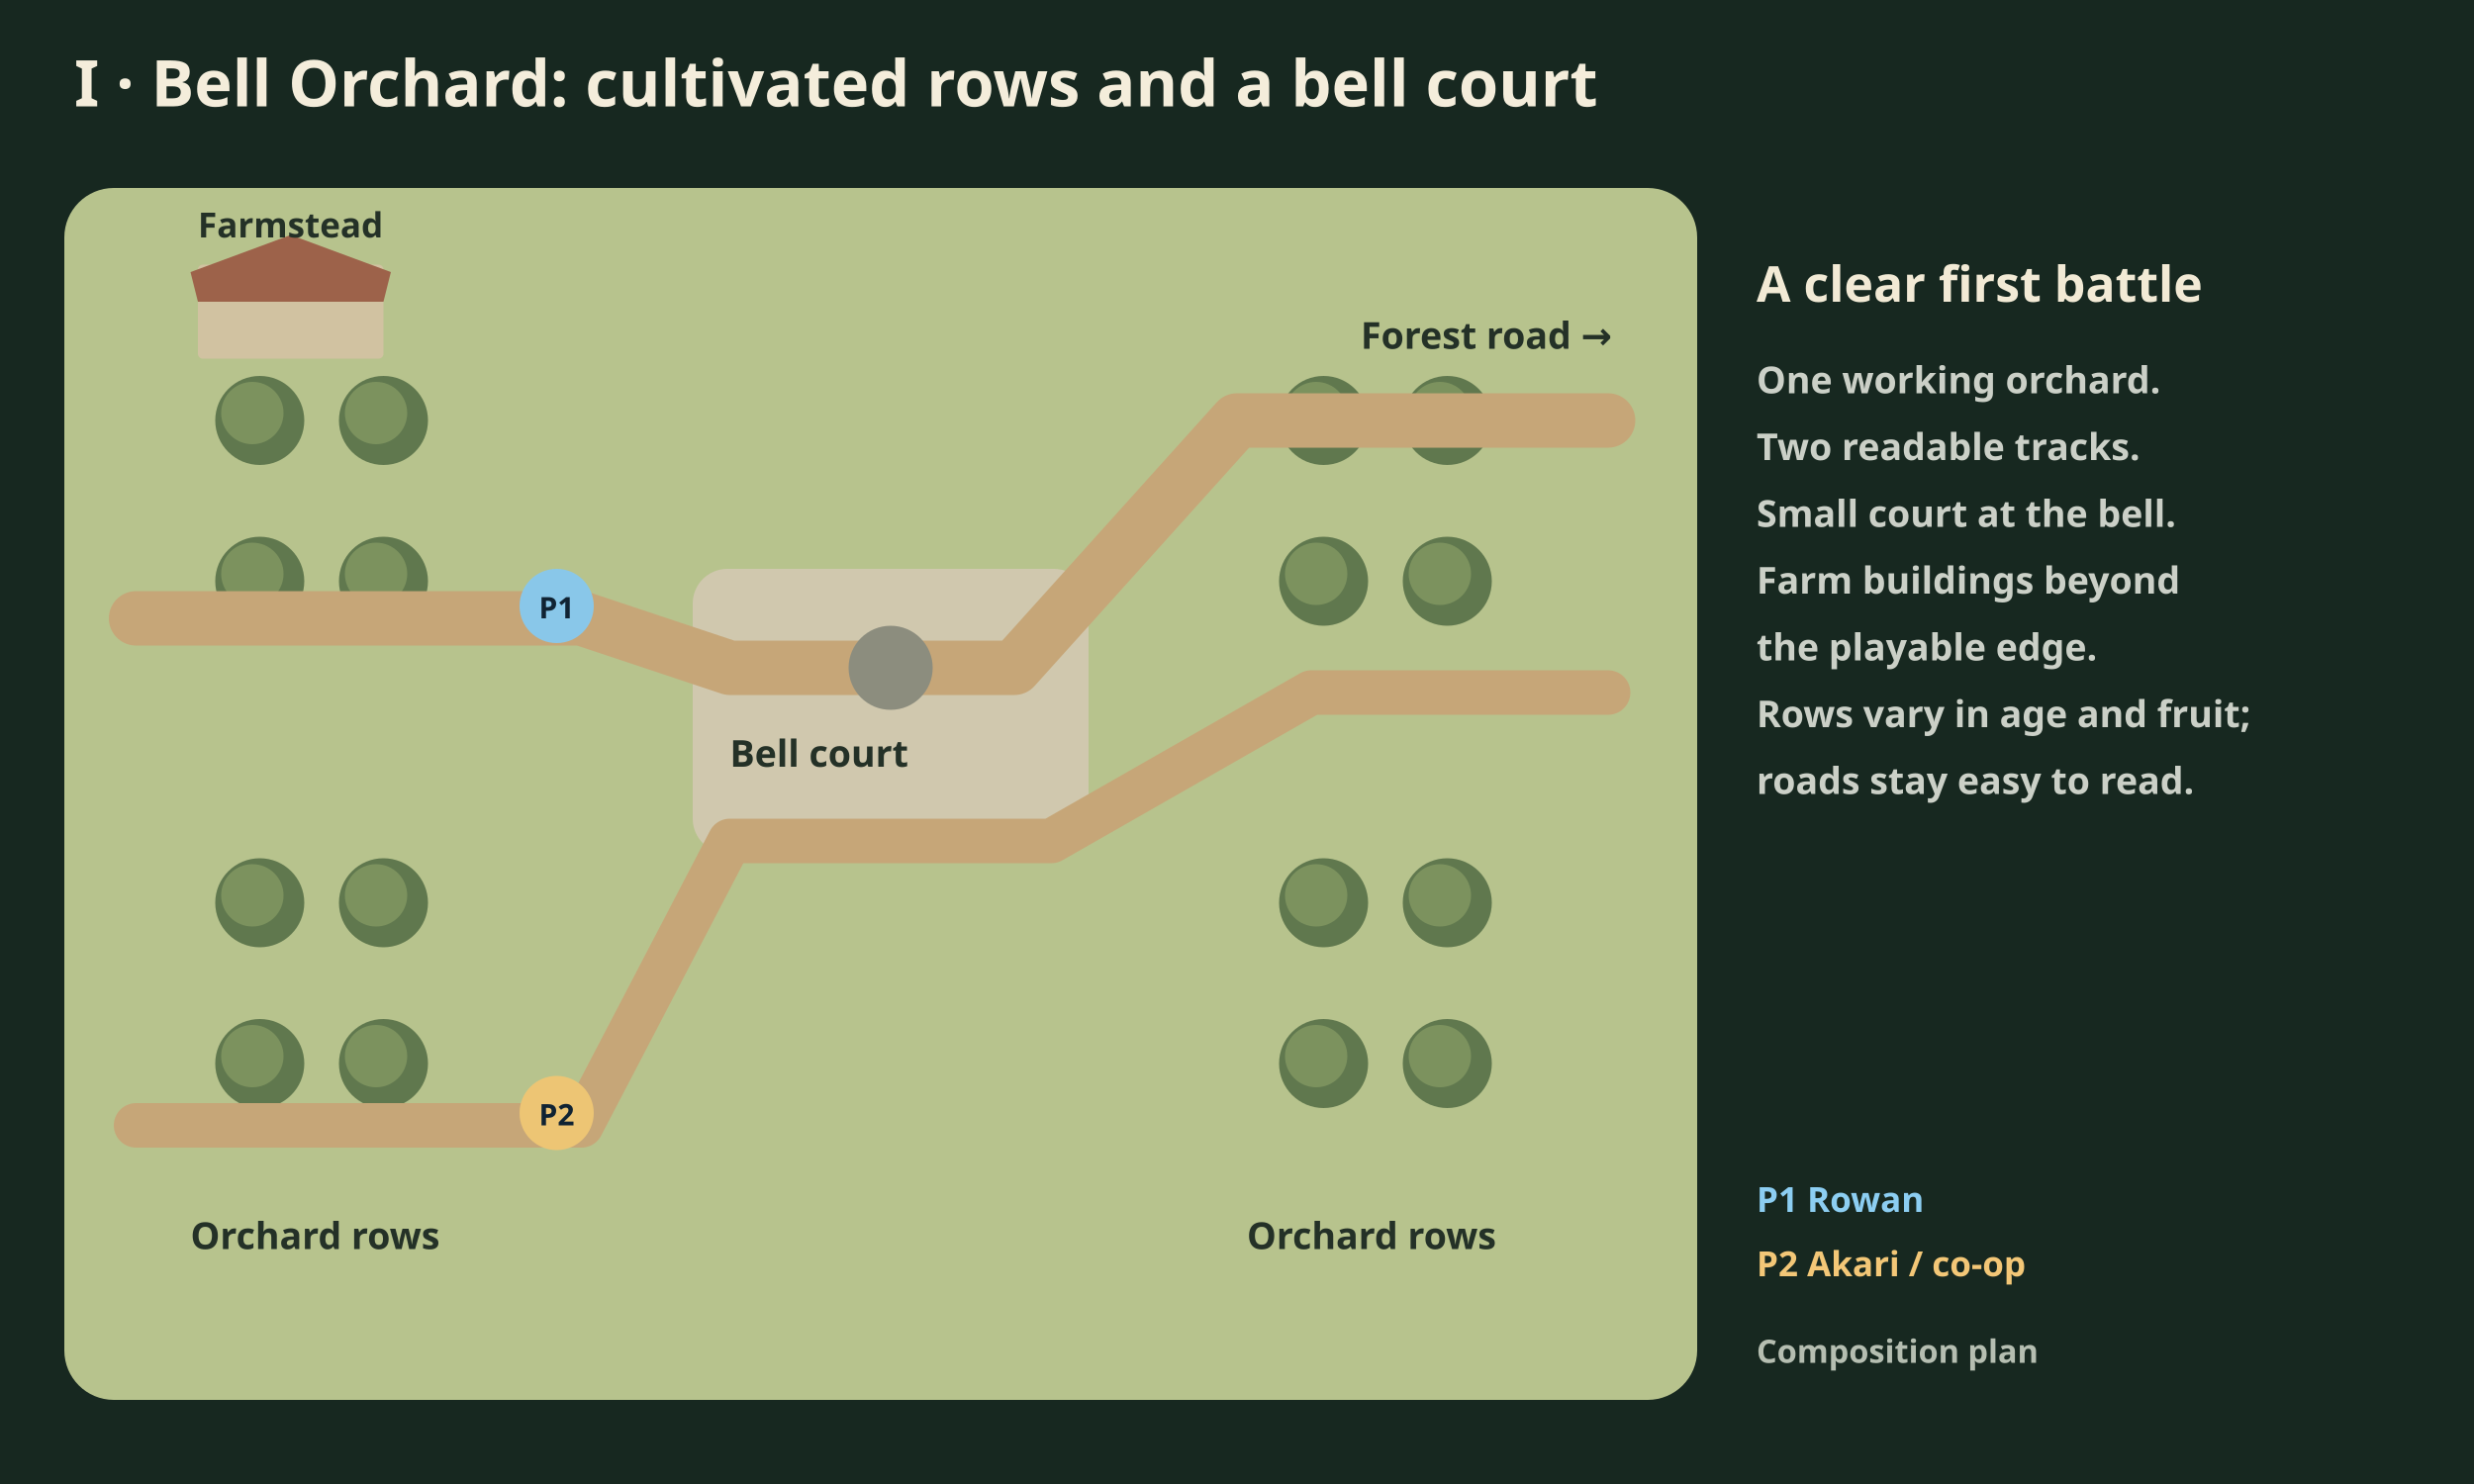
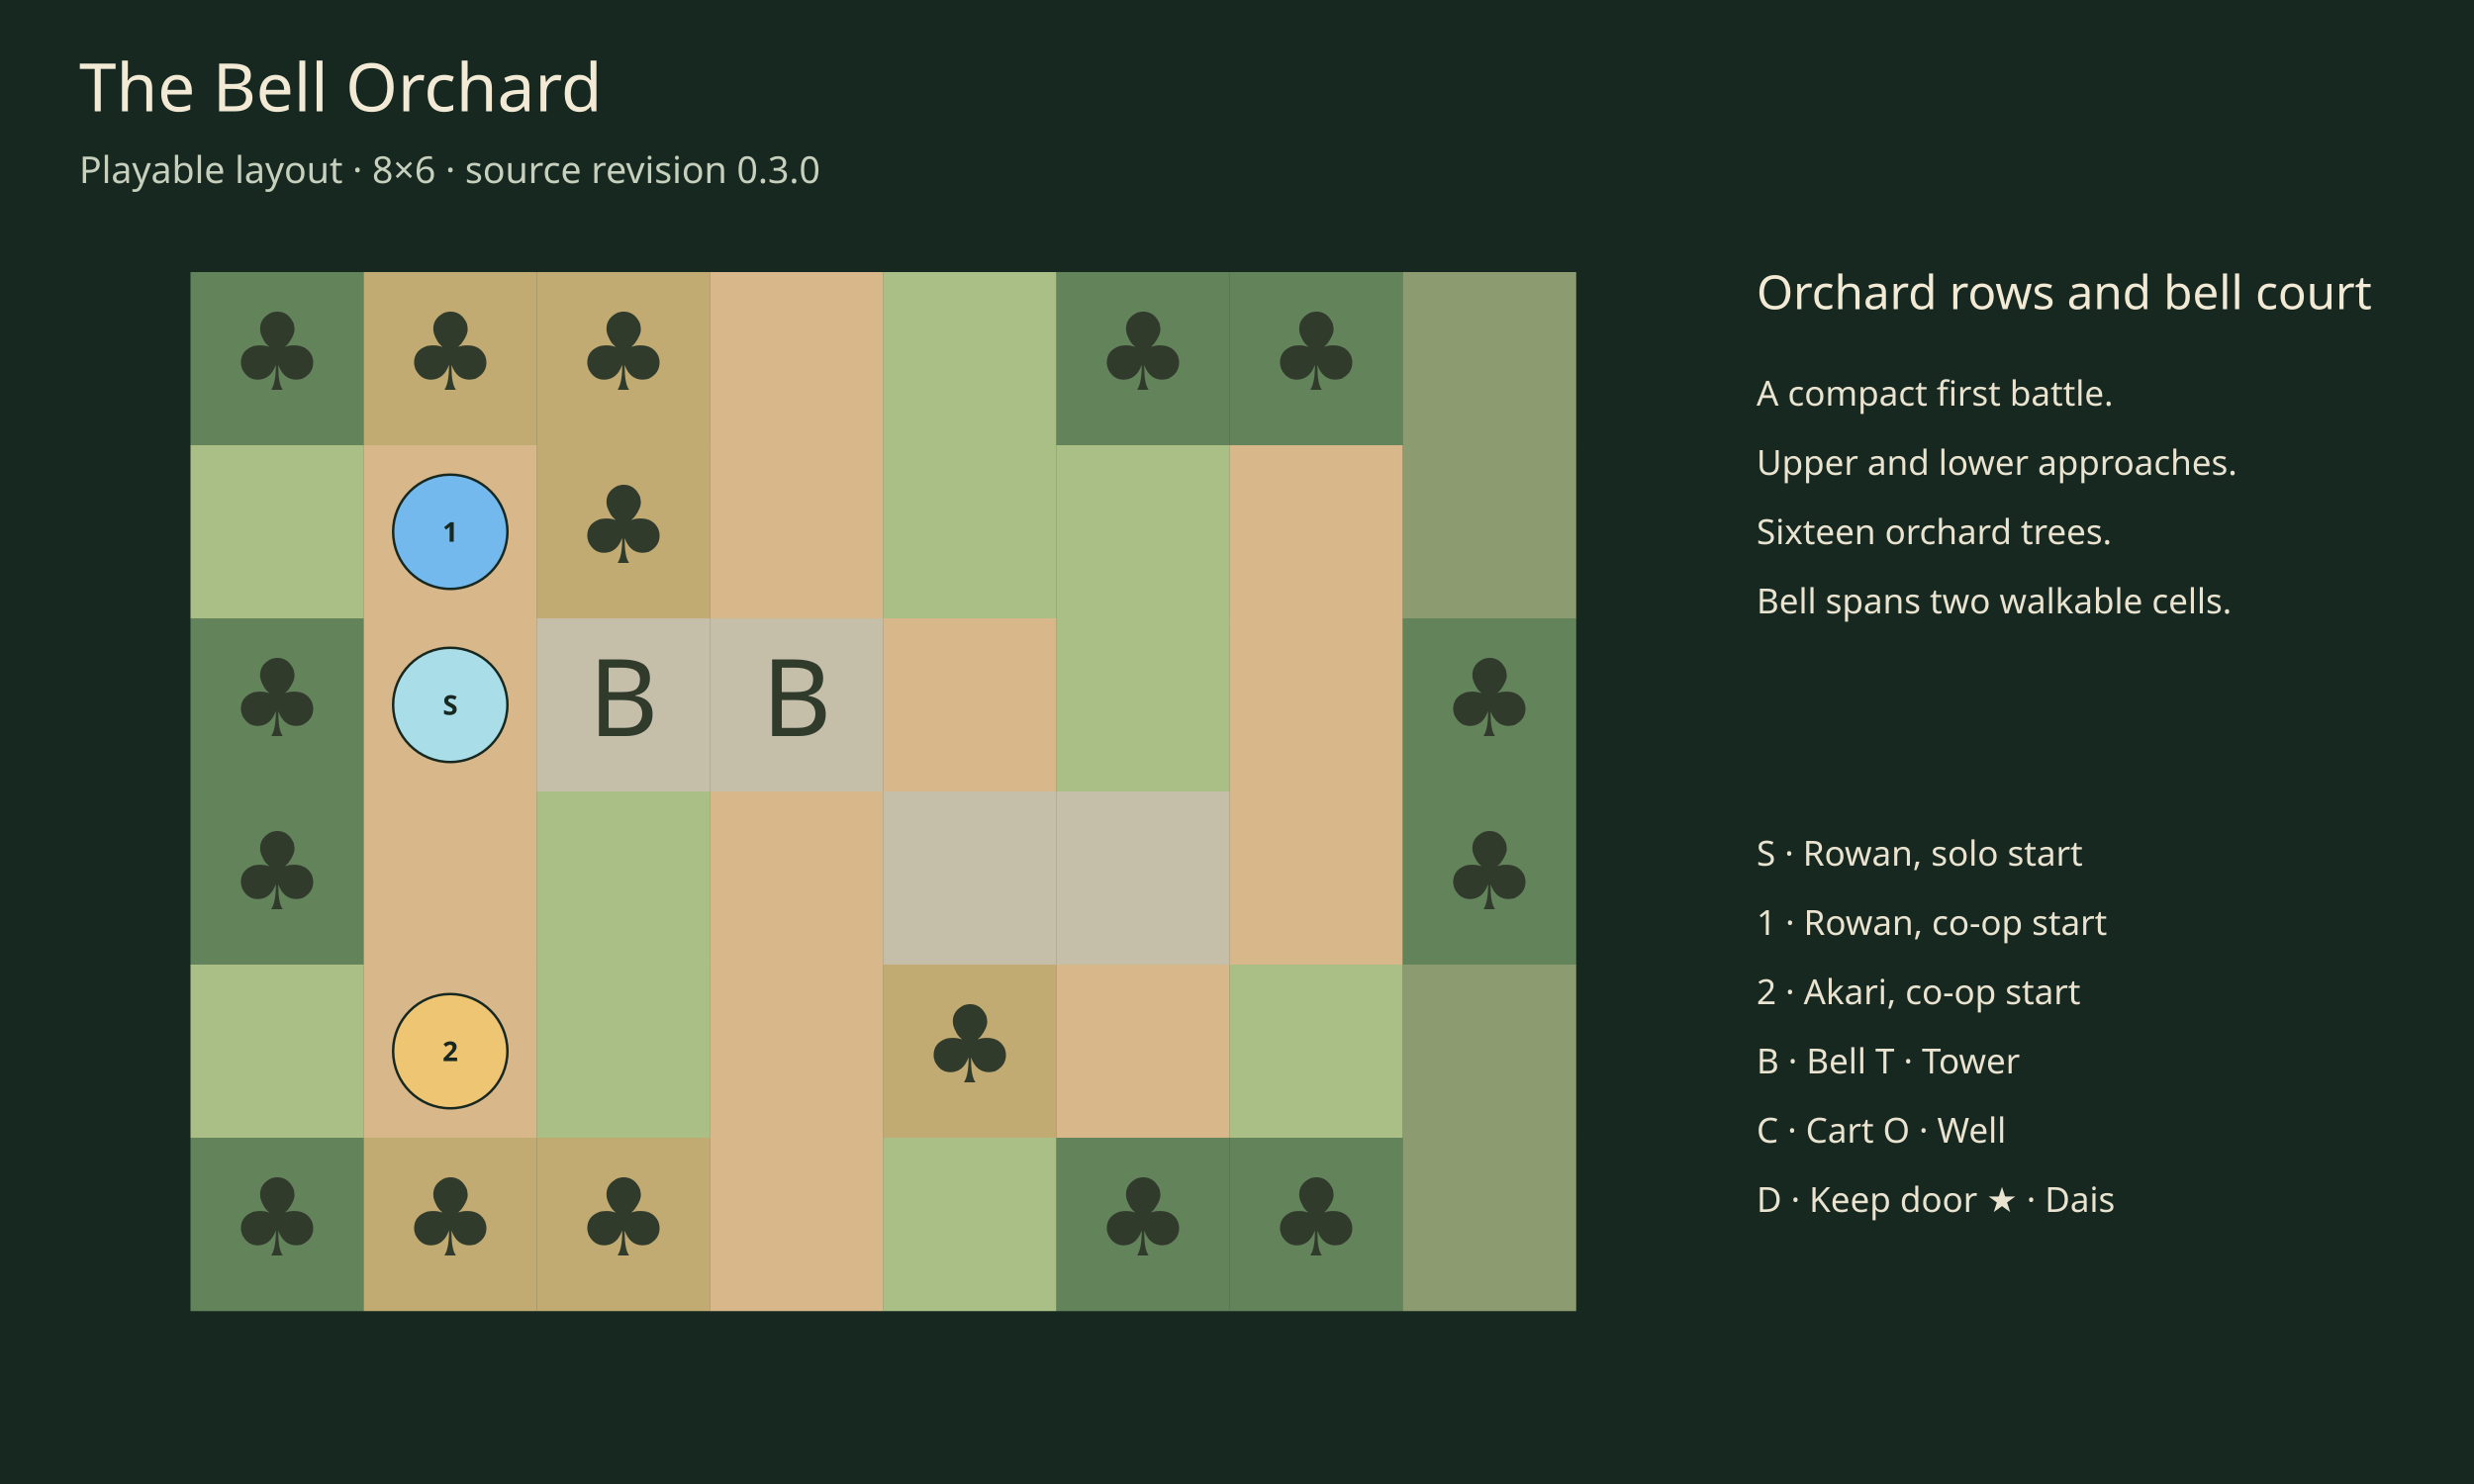
- <svg xmlns="http://www.w3.org/2000/svg" viewBox="0 0 1000 600" role="img" aria-label="I · Bell Orchard: cultivated rows and a bell court">
-   <style>text{font-family:system-ui,sans-serif;font-weight:550}</style>
-   <rect x="0" y="0" width="1000" height="600" rx="0" fill="#172820" />
-   <rect x="26" y="76" width="660" height="490" rx="20" fill="#b7c38d" />
-   <text x="30" y="43" text-anchor="start" font-size="26" fill="#f4eddb">I · Bell Orchard: cultivated rows and a bell court</text>
-   <rect x="103" y="170" width="4" height="12.6" rx="0" fill="#6d5940" />
-   <circle cx="105" cy="170" r="18" fill="#60784e" />
-   <circle cx="102" cy="167" r="12.6" fill="#7c925e" />
-   <rect x="103" y="235" width="4" height="12.6" rx="0" fill="#6d5940" />
-   <circle cx="105" cy="235" r="18" fill="#60784e" />
-   <circle cx="102" cy="232" r="12.6" fill="#7c925e" />
-   <rect x="103" y="365" width="4" height="12.6" rx="0" fill="#6d5940" />
-   <circle cx="105" cy="365" r="18" fill="#60784e" />
-   <circle cx="102" cy="362" r="12.6" fill="#7c925e" />
-   <rect x="103" y="430" width="4" height="12.6" rx="0" fill="#6d5940" />
-   <circle cx="105" cy="430" r="18" fill="#60784e" />
-   <circle cx="102" cy="427" r="12.6" fill="#7c925e" />
-   <rect x="153" y="170" width="4" height="12.6" rx="0" fill="#6d5940" />
-   <circle cx="155" cy="170" r="18" fill="#60784e" />
-   <circle cx="152" cy="167" r="12.6" fill="#7c925e" />
-   <rect x="153" y="235" width="4" height="12.6" rx="0" fill="#6d5940" />
-   <circle cx="155" cy="235" r="18" fill="#60784e" />
-   <circle cx="152" cy="232" r="12.6" fill="#7c925e" />
-   <rect x="153" y="365" width="4" height="12.6" rx="0" fill="#6d5940" />
-   <circle cx="155" cy="365" r="18" fill="#60784e" />
-   <circle cx="152" cy="362" r="12.6" fill="#7c925e" />
-   <rect x="153" y="430" width="4" height="12.6" rx="0" fill="#6d5940" />
-   <circle cx="155" cy="430" r="18" fill="#60784e" />
-   <circle cx="152" cy="427" r="12.6" fill="#7c925e" />
-   <rect x="533" y="170" width="4" height="12.6" rx="0" fill="#6d5940" />
-   <circle cx="535" cy="170" r="18" fill="#60784e" />
-   <circle cx="532" cy="167" r="12.6" fill="#7c925e" />
-   <rect x="533" y="235" width="4" height="12.6" rx="0" fill="#6d5940" />
-   <circle cx="535" cy="235" r="18" fill="#60784e" />
-   <circle cx="532" cy="232" r="12.6" fill="#7c925e" />
-   <rect x="533" y="365" width="4" height="12.6" rx="0" fill="#6d5940" />
-   <circle cx="535" cy="365" r="18" fill="#60784e" />
-   <circle cx="532" cy="362" r="12.6" fill="#7c925e" />
-   <rect x="533" y="430" width="4" height="12.6" rx="0" fill="#6d5940" />
-   <circle cx="535" cy="430" r="18" fill="#60784e" />
-   <circle cx="532" cy="427" r="12.6" fill="#7c925e" />
-   <rect x="583" y="170" width="4" height="12.6" rx="0" fill="#6d5940" />
-   <circle cx="585" cy="170" r="18" fill="#60784e" />
-   <circle cx="582" cy="167" r="12.6" fill="#7c925e" />
-   <rect x="583" y="235" width="4" height="12.6" rx="0" fill="#6d5940" />
-   <circle cx="585" cy="235" r="18" fill="#60784e" />
-   <circle cx="582" cy="232" r="12.6" fill="#7c925e" />
-   <rect x="583" y="365" width="4" height="12.6" rx="0" fill="#6d5940" />
-   <circle cx="585" cy="365" r="18" fill="#60784e" />
-   <circle cx="582" cy="362" r="12.6" fill="#7c925e" />
-   <rect x="583" y="430" width="4" height="12.6" rx="0" fill="#6d5940" />
-   <circle cx="585" cy="430" r="18" fill="#60784e" />
-   <circle cx="582" cy="427" r="12.6" fill="#7c925e" />
-   <rect x="280" y="230" width="160" height="115" rx="14" fill="#d0c8ae" />
-   <polyline points="55,250 235,250 295,270 410,270 500,170 650,170" fill="none" stroke="#c6a678" stroke-width="22" stroke-linecap="round" stroke-linejoin="round" />
-   <polyline points="55,455 235,455 295,340 425,340 530,280 650,280" fill="none" stroke="#c6a678" stroke-width="18" stroke-linecap="round" stroke-linejoin="round" />
-   <rect x="80" y="107" width="75" height="38" rx="2" fill="#d1c2a1" />
-   <path d="M77,110 L117.5,95 L158,110 L155,122 L80,122 Z" fill="#9d624a" />
-   <text x="80" y="96" text-anchor="start" font-size="14" fill="#243127">Farmstead</text>
-   <circle cx="360" cy="270" r="17" fill="#8c8d7e" />
-   <text x="295" y="310" text-anchor="start" font-size="15" fill="#243127">Bell court</text>
-   <text x="77" y="505" text-anchor="start" font-size="15" fill="#243127">Orchard rows</text>
-   <text x="504" y="505" text-anchor="start" font-size="15" fill="#243127">Orchard rows</text>
-   <circle cx="225" cy="245" r="15" fill="#89c7e9" />
-   <text x="225" y="250" text-anchor="middle" font-size="12" fill="#102333">P1</text>
-   <circle cx="225" cy="450" r="15" fill="#edc574" />
-   <text x="225" y="455" text-anchor="middle" font-size="12" fill="#102333">P2</text>
-   <text x="550" y="141" text-anchor="start" font-size="15" fill="#243127">Forest road →</text>
-   <text x="710" y="122" text-anchor="start" font-size="20" fill="#f2ead5">A clear first battle</text>
-   <text x="710" y="159" text-anchor="start" font-size="15" fill="#cbd0c7">One working orchard.</text>
-   <text x="710" y="186" text-anchor="start" font-size="15" fill="#cbd0c7">Two readable tracks.</text>
-   <text x="710" y="213" text-anchor="start" font-size="15" fill="#cbd0c7">Small court at the bell.</text>
-   <text x="710" y="240" text-anchor="start" font-size="15" fill="#cbd0c7">Farm buildings beyond</text>
-   <text x="710" y="267" text-anchor="start" font-size="15" fill="#cbd0c7">the playable edge.</text>
-   <text x="710" y="294" text-anchor="start" font-size="15" fill="#cbd0c7">Rows vary in age and fruit;</text>
-   <text x="710" y="321" text-anchor="start" font-size="15" fill="#cbd0c7">roads stay easy to read.</text>
-   <text x="710" y="490" text-anchor="start" font-size="14" fill="#8ccef2">P1  Rowan</text>
-   <text x="710" y="516" text-anchor="start" font-size="14" fill="#f3c777">P2  Akari / co-op</text>
-   <text x="710" y="551" text-anchor="start" font-size="13" fill="#b5beb1">Composition plan</text>
+ <svg xmlns="http://www.w3.org/2000/svg" viewBox="0 0 1000 600" role="img" aria-label="Orchard rows and bell court">
+   <style>text{font-family:system-ui,sans-serif}.label{font-size:14px;fill:#e9e3cf}</style>
+   <rect width="1000" height="600" fill="#172820" />
+   <text x="32" y="45" fill="#f2ead5" font-size="27">The Bell Orchard</text>
+   <text x="32" y="74" fill="#c6d0bc" font-size="15">Playable layout · 8×6 · source revision 0.3.0</text>
+   <rect x="77.00" y="110.00" width="70.10" height="70.10" fill="#63835b" />
+   <rect x="147.00" y="110.00" width="70.10" height="70.10" fill="#c1ab73" />
+   <rect x="217.00" y="110.00" width="70.10" height="70.10" fill="#c1ab73" />
+   <rect x="287.00" y="110.00" width="70.10" height="70.10" fill="#d8b78a" />
+   <rect x="357.00" y="110.00" width="70.10" height="70.10" fill="#a9bf85" />
+   <rect x="427.00" y="110.00" width="70.10" height="70.10" fill="#63835b" />
+   <rect x="497.00" y="110.00" width="70.10" height="70.10" fill="#63835b" />
+   <rect x="567.00" y="110.00" width="70.10" height="70.10" fill="#8c9c70" />
+   <rect x="77.00" y="180.00" width="70.10" height="70.10" fill="#a9bf85" />
+   <rect x="147.00" y="180.00" width="70.10" height="70.10" fill="#d8b78a" />
+   <rect x="217.00" y="180.00" width="70.10" height="70.10" fill="#c1ab73" />
+   <rect x="287.00" y="180.00" width="70.10" height="70.10" fill="#d8b78a" />
+   <rect x="357.00" y="180.00" width="70.10" height="70.10" fill="#a9bf85" />
+   <rect x="427.00" y="180.00" width="70.10" height="70.10" fill="#a9bf85" />
+   <rect x="497.00" y="180.00" width="70.10" height="70.10" fill="#d8b78a" />
+   <rect x="567.00" y="180.00" width="70.10" height="70.10" fill="#8c9c70" />
+   <rect x="77.00" y="250.00" width="70.10" height="70.10" fill="#63835b" />
+   <rect x="147.00" y="250.00" width="70.10" height="70.10" fill="#d8b78a" />
+   <rect x="217.00" y="250.00" width="70.10" height="70.10" fill="#c5bfa9" />
+   <rect x="287.00" y="250.00" width="70.10" height="70.10" fill="#c5bfa9" />
+   <rect x="357.00" y="250.00" width="70.10" height="70.10" fill="#d8b78a" />
+   <rect x="427.00" y="250.00" width="70.10" height="70.10" fill="#a9bf85" />
+   <rect x="497.00" y="250.00" width="70.10" height="70.10" fill="#d8b78a" />
+   <rect x="567.00" y="250.00" width="70.10" height="70.10" fill="#63835b" />
+   <rect x="77.00" y="320.00" width="70.10" height="70.10" fill="#63835b" />
+   <rect x="147.00" y="320.00" width="70.10" height="70.10" fill="#d8b78a" />
+   <rect x="217.00" y="320.00" width="70.10" height="70.10" fill="#a9bf85" />
+   <rect x="287.00" y="320.00" width="70.10" height="70.10" fill="#d8b78a" />
+   <rect x="357.00" y="320.00" width="70.10" height="70.10" fill="#c5bfa9" />
+   <rect x="427.00" y="320.00" width="70.10" height="70.10" fill="#c5bfa9" />
+   <rect x="497.00" y="320.00" width="70.10" height="70.10" fill="#d8b78a" />
+   <rect x="567.00" y="320.00" width="70.10" height="70.10" fill="#63835b" />
+   <rect x="77.00" y="390.00" width="70.10" height="70.10" fill="#a9bf85" />
+   <rect x="147.00" y="390.00" width="70.10" height="70.10" fill="#d8b78a" />
+   <rect x="217.00" y="390.00" width="70.10" height="70.10" fill="#a9bf85" />
+   <rect x="287.00" y="390.00" width="70.10" height="70.10" fill="#d8b78a" />
+   <rect x="357.00" y="390.00" width="70.10" height="70.10" fill="#c1ab73" />
+   <rect x="427.00" y="390.00" width="70.10" height="70.10" fill="#d8b78a" />
+   <rect x="497.00" y="390.00" width="70.10" height="70.10" fill="#a9bf85" />
+   <rect x="567.00" y="390.00" width="70.10" height="70.10" fill="#8c9c70" />
+   <rect x="77.00" y="460.00" width="70.10" height="70.10" fill="#63835b" />
+   <rect x="147.00" y="460.00" width="70.10" height="70.10" fill="#c1ab73" />
+   <rect x="217.00" y="460.00" width="70.10" height="70.10" fill="#c1ab73" />
+   <rect x="287.00" y="460.00" width="70.10" height="70.10" fill="#d8b78a" />
+   <rect x="357.00" y="460.00" width="70.10" height="70.10" fill="#a9bf85" />
+   <rect x="427.00" y="460.00" width="70.10" height="70.10" fill="#63835b" />
+   <rect x="497.00" y="460.00" width="70.10" height="70.10" fill="#63835b" />
+   <rect x="567.00" y="460.00" width="70.10" height="70.10" fill="#8c9c70" />
+   <text x="112.00" y="157.60" text-anchor="middle" fill="#313b2c" font-size="43.40">♣</text>
+   <text x="182.00" y="157.60" text-anchor="middle" fill="#313b2c" font-size="43.40">♣</text>
+   <text x="252.00" y="157.60" text-anchor="middle" fill="#313b2c" font-size="43.40">♣</text>
+   <text x="462.00" y="157.60" text-anchor="middle" fill="#313b2c" font-size="43.40">♣</text>
+   <text x="532.00" y="157.60" text-anchor="middle" fill="#313b2c" font-size="43.40">♣</text>
+   <text x="252.00" y="227.60" text-anchor="middle" fill="#313b2c" font-size="43.40">♣</text>
+   <text x="112.00" y="297.60" text-anchor="middle" fill="#313b2c" font-size="43.40">♣</text>
+   <text x="252.00" y="297.60" text-anchor="middle" fill="#313b2c" font-size="43.40">B</text>
+   <text x="322.00" y="297.60" text-anchor="middle" fill="#313b2c" font-size="43.40">B</text>
+   <text x="602.00" y="297.60" text-anchor="middle" fill="#313b2c" font-size="43.40">♣</text>
+   <text x="112.00" y="367.60" text-anchor="middle" fill="#313b2c" font-size="43.40">♣</text>
+   <text x="602.00" y="367.60" text-anchor="middle" fill="#313b2c" font-size="43.40">♣</text>
+   <text x="392.00" y="437.60" text-anchor="middle" fill="#313b2c" font-size="43.40">♣</text>
+   <text x="112.00" y="507.60" text-anchor="middle" fill="#313b2c" font-size="43.40">♣</text>
+   <text x="182.00" y="507.60" text-anchor="middle" fill="#313b2c" font-size="43.40">♣</text>
+   <text x="252.00" y="507.60" text-anchor="middle" fill="#313b2c" font-size="43.40">♣</text>
+   <text x="462.00" y="507.60" text-anchor="middle" fill="#313b2c" font-size="43.40">♣</text>
+   <text x="532.00" y="507.60" text-anchor="middle" fill="#313b2c" font-size="43.40">♣</text>
+   <circle cx="182.00" cy="285.00" r="23.10" fill="#a9dde7" stroke="#172820" />
+   <text x="182.00" y="289.00" text-anchor="middle" fill="#172820" font-size="11" font-weight="700">S</text>
+   <circle cx="182.00" cy="215.00" r="23.10" fill="#73b9ed" stroke="#172820" />
+   <text x="182.00" y="219.00" text-anchor="middle" fill="#172820" font-size="11" font-weight="700">1</text>
+   <circle cx="182.00" cy="425.00" r="23.10" fill="#edc573" stroke="#172820" />
+   <text x="182.00" y="429.00" text-anchor="middle" fill="#172820" font-size="11" font-weight="700">2</text>
+   <text x="710" y="125" fill="#f2ead5" font-size="19">Orchard rows and bell court</text>
+   <text class="label" x="710" y="164">A compact first battle.</text>
+   <text class="label" x="710" y="192">Upper and lower approaches.</text>
+   <text class="label" x="710" y="220">Sixteen orchard trees.</text>
+   <text class="label" x="710" y="248">Bell spans two walkable cells.</text>
+   <text class="label" x="710" y="350">S · Rowan, solo start</text>
+   <text class="label" x="710" y="378">1 · Rowan, co-op start</text>
+   <text class="label" x="710" y="406">2 · Akari, co-op start</text>
+   <text class="label" x="710" y="434">B · Bell    T · Tower</text>
+   <text class="label" x="710" y="462">C · Cart    O · Well</text>
+   <text class="label" x="710" y="490">D · Keep door    ★ · Dais</text>
</svg>
